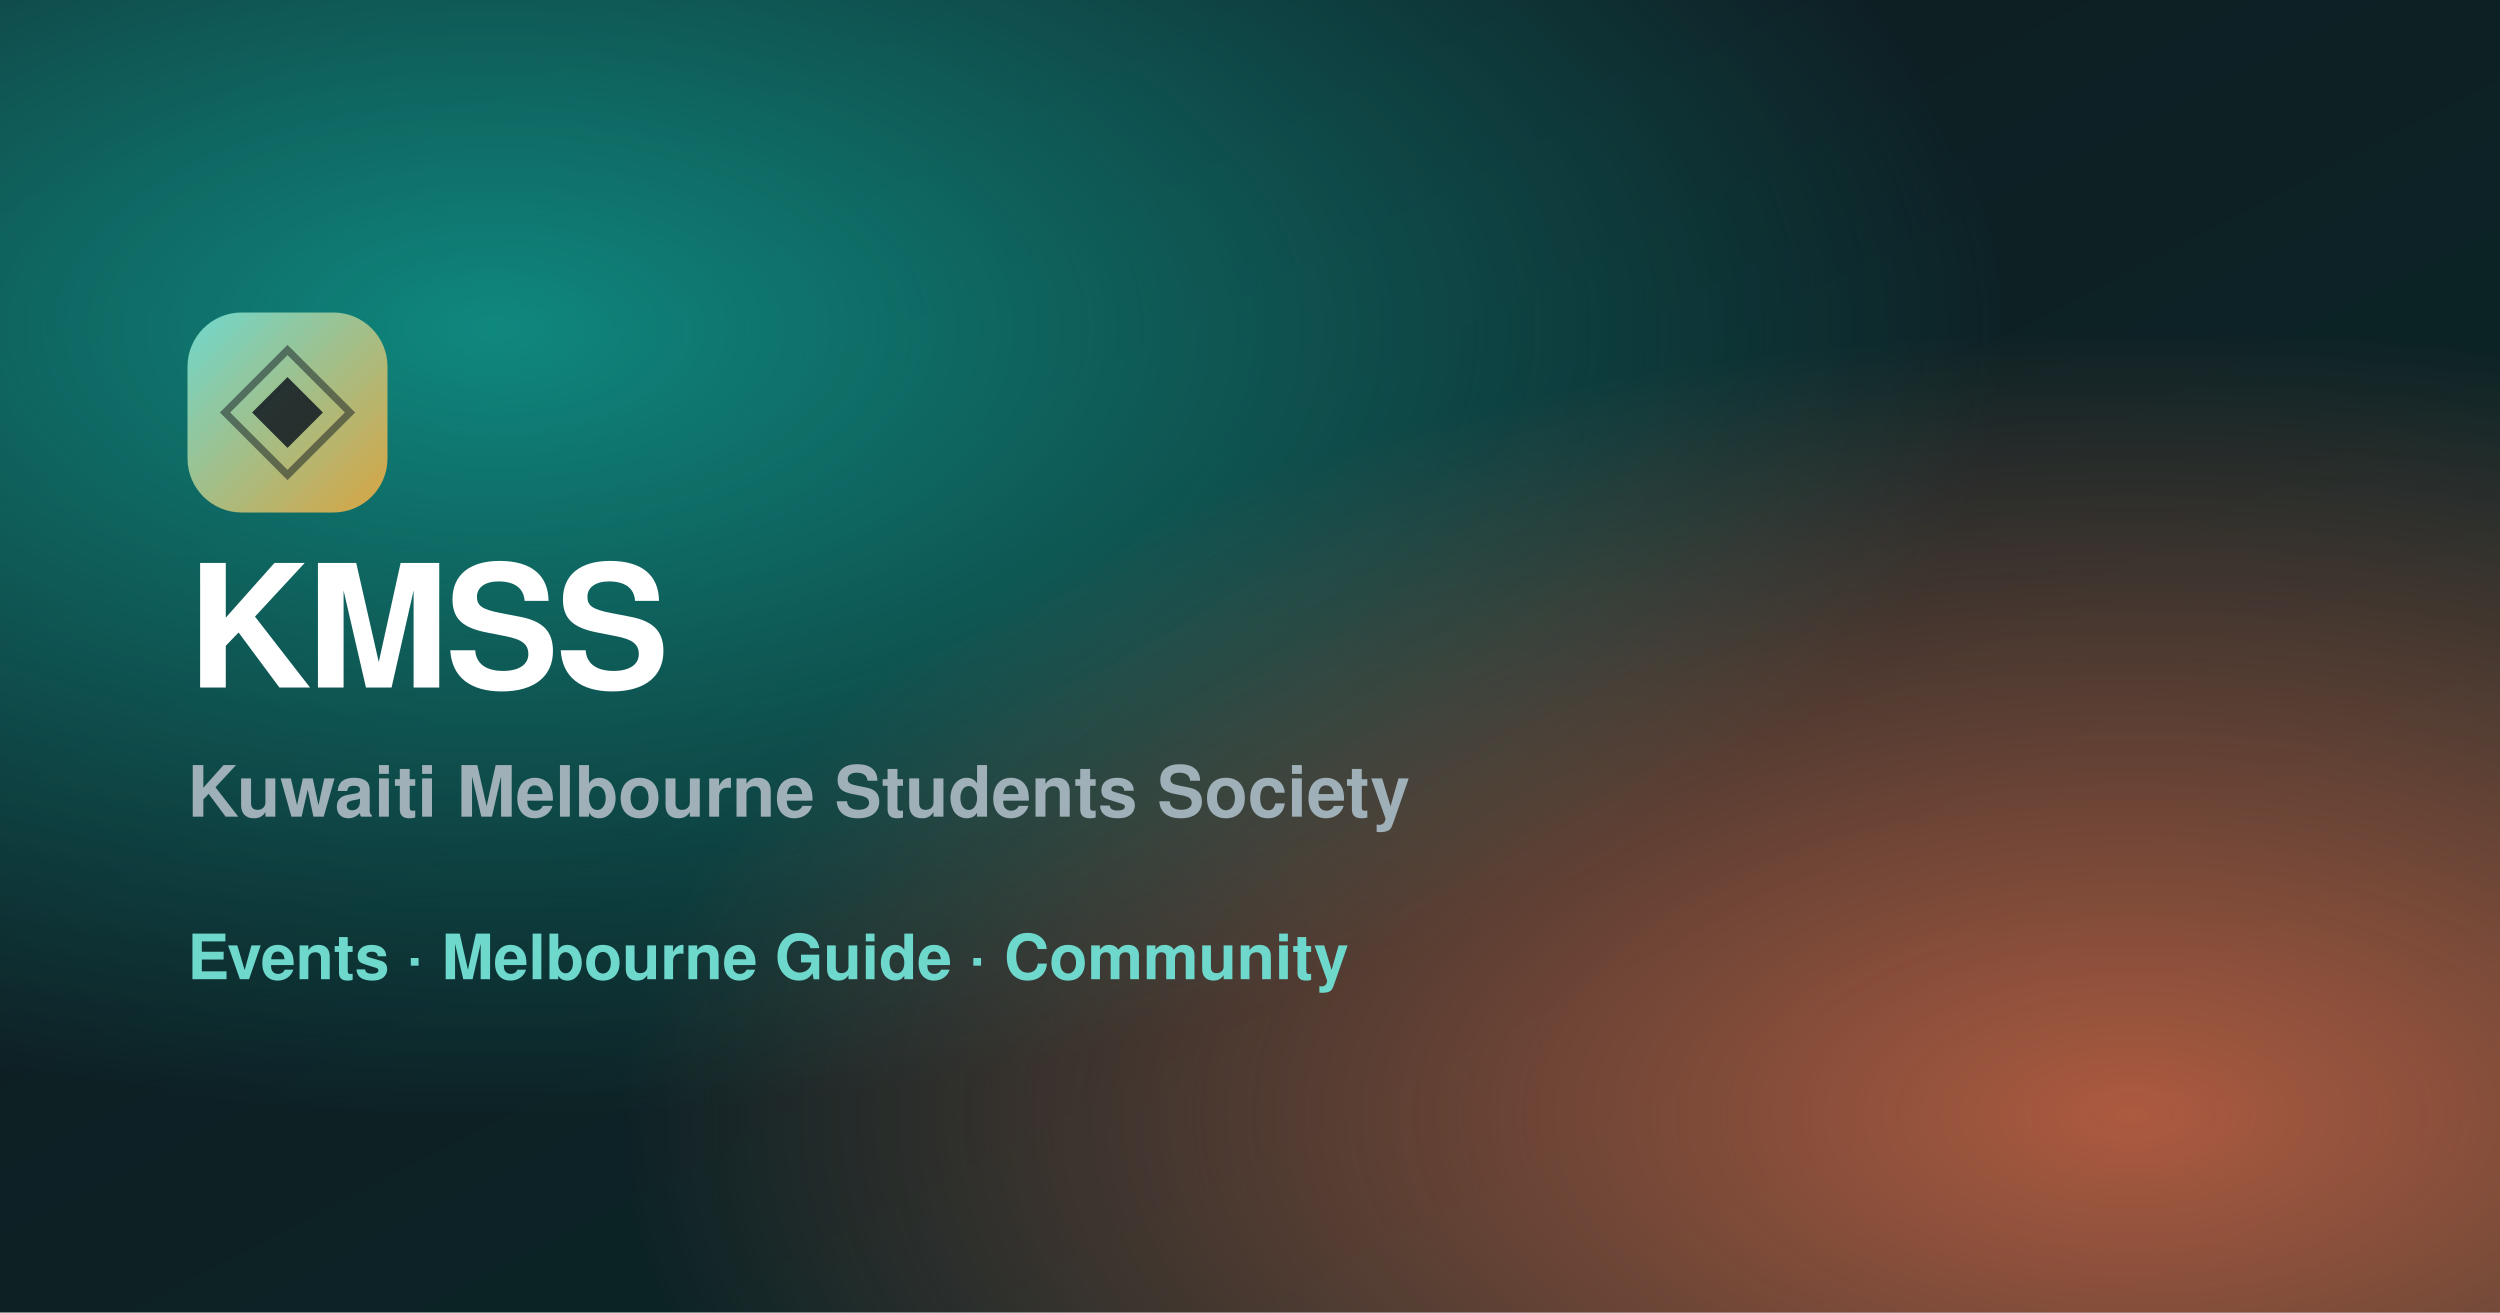
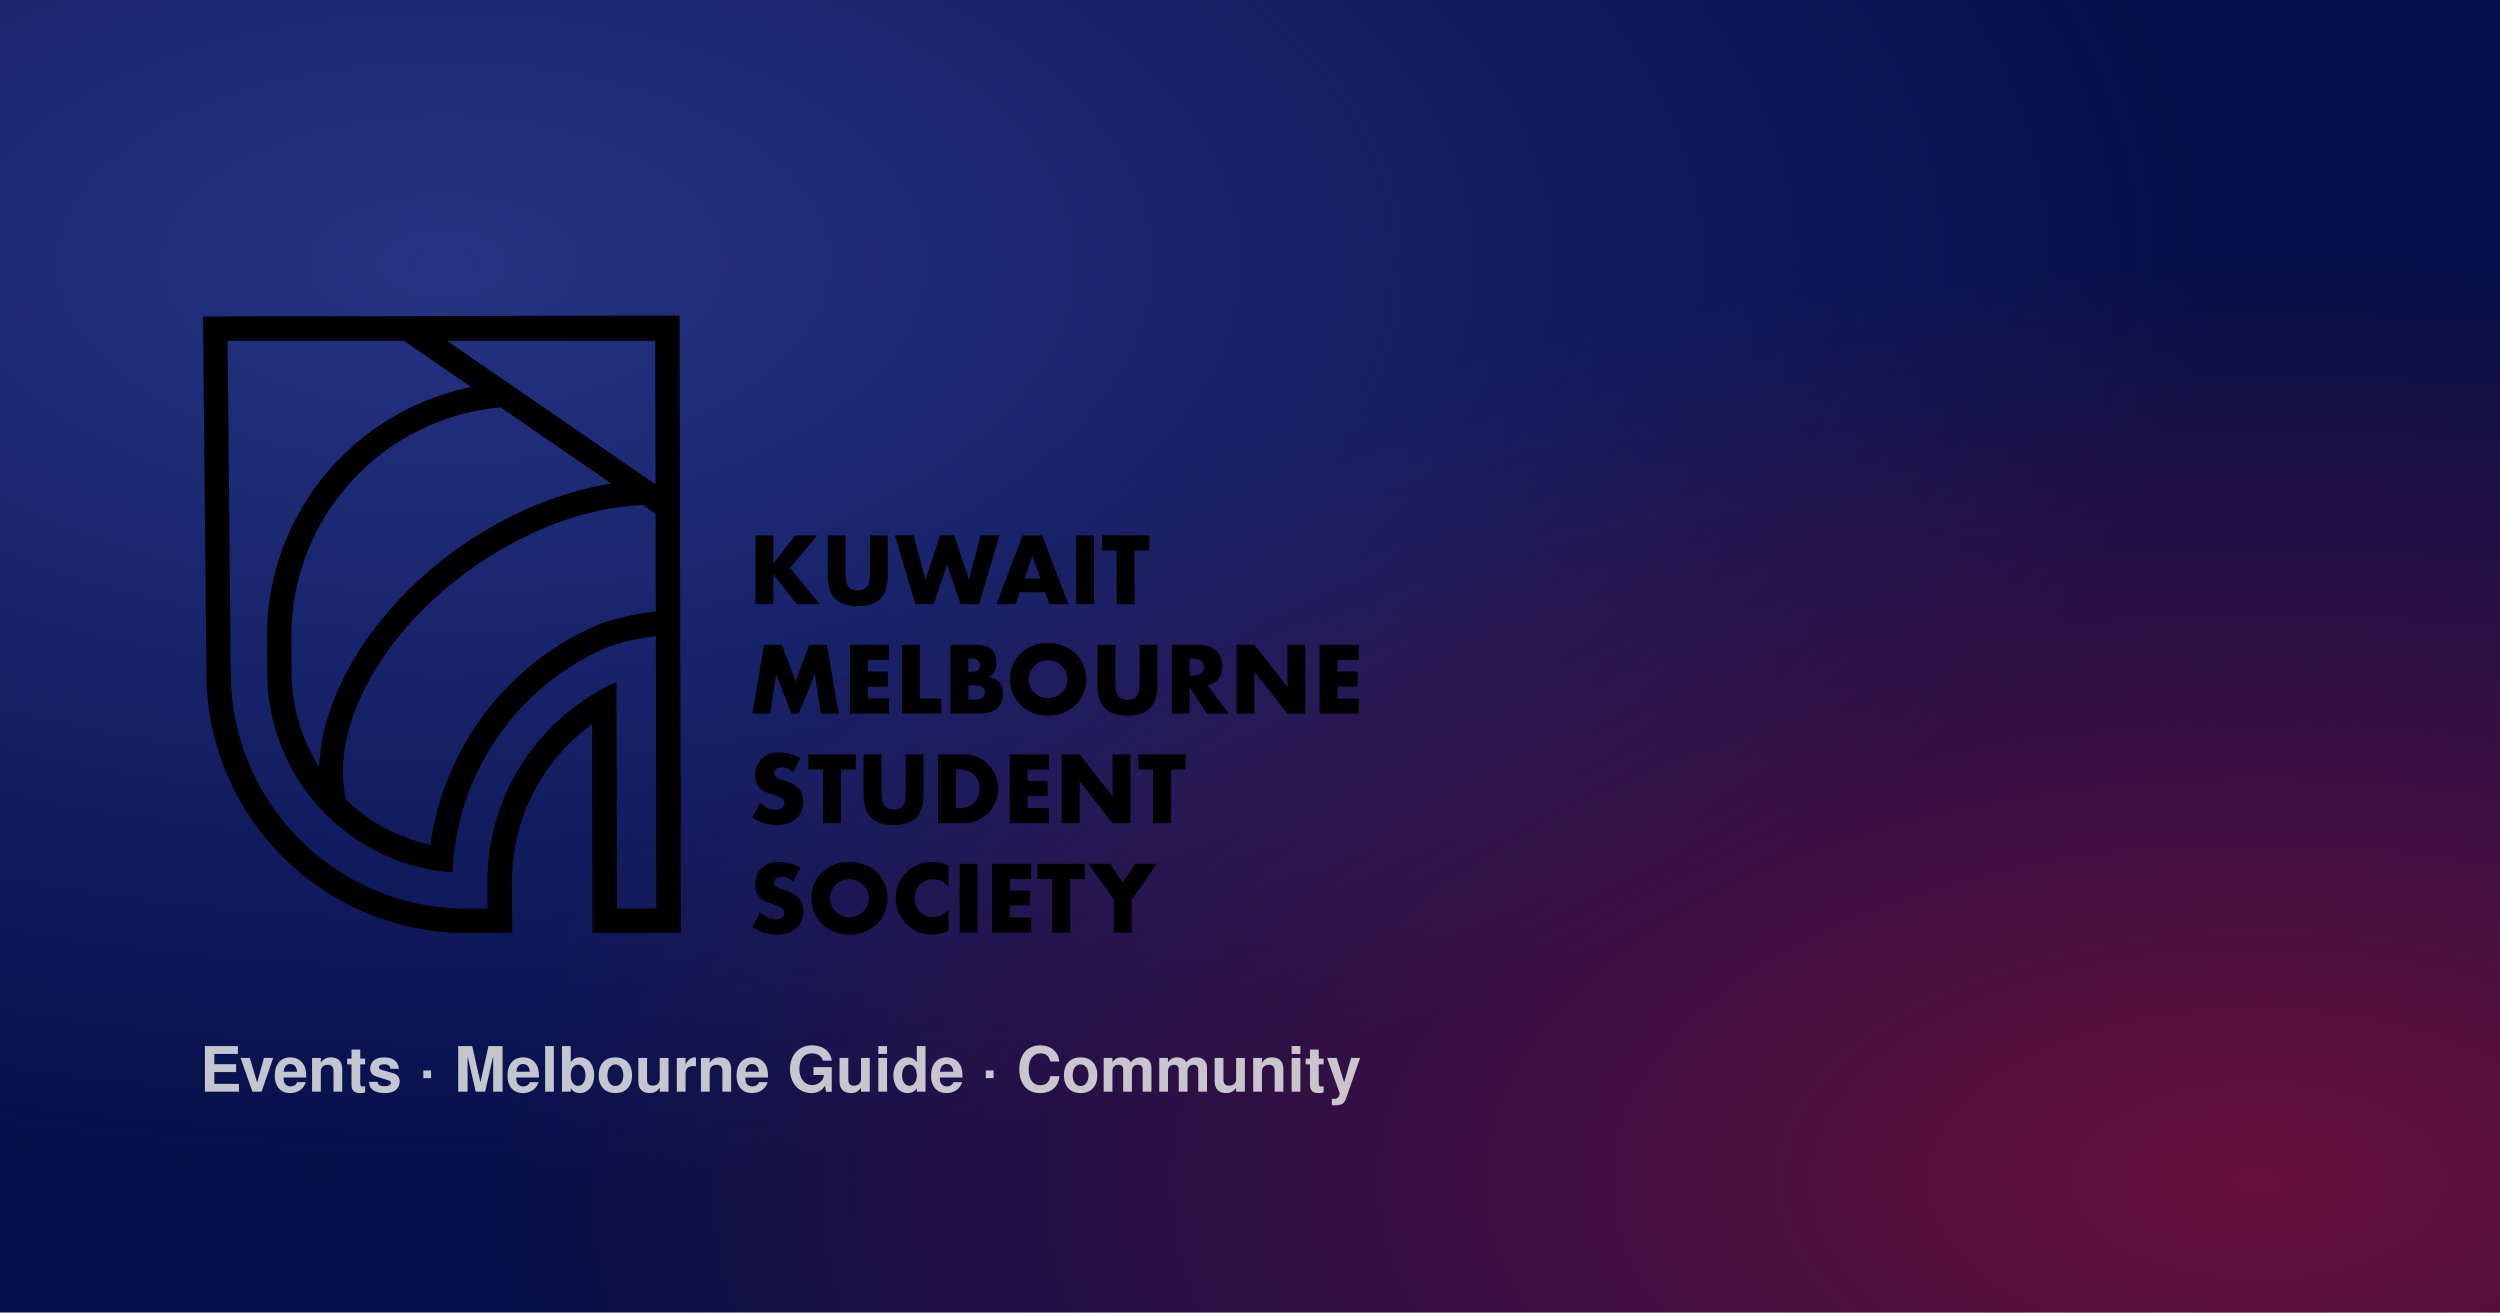
<svg xmlns="http://www.w3.org/2000/svg" width="1200" height="630" viewBox="0 0 1200 630">
  <defs>
-     <linearGradient id="bg" x1="0" y1="0" x2="1" y2="1">
-       <stop offset="0" stop-color="#101820" />
-       <stop offset="1" stop-color="#0a2a2a" />
-     </linearGradient>
-     <radialGradient id="glow1" cx="0.2" cy="0.25" r="0.6">
-       <stop offset="0" stop-color="#0f9b8e" stop-opacity=".85" />
-       <stop offset="1" stop-color="#0f9b8e" stop-opacity="0" />
+     <radialGradient id="g1" cx=".18" cy=".2" r=".7">
+       <stop offset="0" stop-color="#2b3a8f" stop-opacity=".85" />
+       <stop offset="1" stop-color="#2b3a8f" stop-opacity="0" />
    </radialGradient>
-     <radialGradient id="glow2" cx="0.85" cy="0.85" r="0.6">
-       <stop offset="0" stop-color="#f2704a" stop-opacity=".7" />
-       <stop offset="1" stop-color="#f2704a" stop-opacity="0" />
+     <radialGradient id="g2" cx=".9" cy=".9" r=".7">
+       <stop offset="0" stop-color="#c8102e" stop-opacity=".5" />
+       <stop offset="1" stop-color="#c8102e" stop-opacity="0" />
    </radialGradient>
-     <linearGradient id="mark" x1="0" y1="0" x2="1" y2="1">
-       <stop offset="0" stop-color="#6fd8cd" />
-       <stop offset="1" stop-color="#d9a441" />
-     </linearGradient>
  </defs>
-   <rect width="1200" height="630" fill="url(#bg)" />
-   <rect width="1200" height="630" fill="url(#glow1)" />
-   <rect width="1200" height="630" fill="url(#glow2)" />
-   <g transform="translate(90,150)">
-     <rect width="96" height="96" rx="26" fill="url(#mark)" />
-     <path d="M48 18 78 48 48 78 18 48Z" fill="none" stroke="#101820" stroke-width="3.5" opacity=".5" />
-     <path d="M48 31 65 48 48 65 31 48Z" fill="#101820" opacity=".85" />
+   <rect width="1200" height="630" fill="#060f49" />
+   <rect width="1200" height="630" fill="url(#g1)" />
+   <rect width="1200" height="630" fill="url(#g2)" />
+   <g transform="translate(96,150) scale(0.7282)" fill="#e4e5e5">
+     <path transform="translate(-489.59,-666.48) matrix(1,0,0,-1,867.54,839.07)" d="M0 0 15.34-19.66H30.61L10.95 4.21 28.93 25.68H14.38L0 6.98V25.68H-11.79V-19.66H0Z" fill="currentColor" />
+     <path transform="translate(-489.59,-666.48) matrix(1,0,0,-1,923.17,860)" d="M0 0C6.7 0 11.66 1.62 14.88 4.87 18.11 8.12 19.73 13.27 19.73 20.33V46.61H8V21.95C8 20.63 7.95 19.27 7.85 17.89 7.75 16.51 7.44 15.26 6.92 14.13 6.39 13.01 5.6 12.1 4.54 11.4 3.48 10.69 1.96 10.34 0 10.34-1.97 10.34-3.49 10.69-4.57 11.4-5.65 12.1-6.45 13.01-6.95 14.13-7.45 15.26-7.75 16.51-7.85 17.89-7.95 19.27-8 20.63-8 21.95V46.61H-19.79V20.33C-19.79 13.27-18.16 8.12-14.91 4.87-11.67 1.62-6.7 0 0 0" fill="currentColor" />
+     <path transform="translate(-489.59,-666.48) matrix(1,0,0,-1,973.21,858.73)" d="M0 0 8.9 26.28 17.8 0H29.83L43.36 45.35H31.03L23.21 16.06 13.59 45.35H4.21L-5.41 16.06-13.23 45.35H-25.56L-12.03 0Z" fill="currentColor" />
+     <path transform="translate(-489.59,-666.48) matrix(1,0,0,-1,1038.28,826.8)" d="M0 0 5.29-15.09H-5.29ZM-11.12-31.93-8.42-24.06H8.42L11.13-31.93H23.7L6.44 13.41H-6.43L-23.7-31.93Z" fill="currentColor" />
+     <path transform="translate(-489.59,-666.48) matrix(1,0,0,-1,0,1744.99)" d="M1078.94 931.6H1067.15V886.26H1078.94Z" fill="currentColor" />
+     <path transform="translate(-489.59,-666.48) matrix(1,0,0,-1,1093.85,858.73)" d="M0 0H11.79V35.36H21.47V45.35H-9.68V35.36H0Z" fill="currentColor" />
+     <path transform="translate(-489.59,-666.48) matrix(1,0,0,-1,869.34,904.8)" d="M0 0 10.17-26.1H14.86L25.56 0 29.47-26.1H41.2L33.5 19.25H21.83L12.81-4.93 3.73 19.25H-7.94L-15.63-26.1H-3.91Z" fill="currentColor" />
+     <path transform="translate(-489.59,-666.48) matrix(1,0,0,-1,943.8,895.54)" d="M0 0V9.98H-25.8V-35.36H0V-25.38H-14.01V-17.56H-.781V-7.58H-14.01V0Z" fill="currentColor" />
+     <path transform="translate(-489.59,-666.48) matrix(1,0,0,-1,952.28,885.56)" d="M0 0V-45.35H25.92V-35.36H11.79V0Z" fill="currentColor" />
+     <path transform="translate(-489.59,-666.48) matrix(1,0,0,-1,1005.02,920.62)" d="M0 0C-1.28-.759-3.41-1.14-6.38-1.14H-8.96V8.48H-6.38C-3.41 8.48-1.28 8.1 0 7.34 1.28 6.58 1.92 5.35 1.92 3.67 1.92 1.99 1.28 .763 0 0M-8.96 26.04H-6.8C-3.11 26.04-1.26 24.58-1.26 21.65-1.26 18.73-3.11 17.26-6.8 17.26H-8.96ZM8.33 17.71C9.15 19.21 9.56 21.11 9.56 23.39 9.56 27.16 8.48 30.05 6.31 32.06 4.15 34.06 .981 35.06-3.19 35.06H-20.75V-10.28H-1.8C.602-10.28 2.77-10 4.69-9.44 6.62-8.88 8.25-8.04 9.59-6.92 10.94-5.79 11.98-4.41 12.72-2.77 13.46-1.12 13.83 .763 13.83 2.89 13.83 4.25 13.67 5.54 13.35 6.74 13.03 7.94 12.5 9.02 11.76 9.98 11.02 10.95 10.05 11.76 8.87 12.42 7.69 13.08 6.25 13.57 4.57 13.89 6.25 14.94 7.51 16.21 8.33 17.71" fill="currentColor" />
+     <path transform="translate(-489.59,-666.48) matrix(1,0,0,-1,1061.38,908.23)" d="M0 0C0-1.81-.34-3.47-1.02-4.99-1.71-6.52-2.64-7.84-3.82-8.96-5-10.09-6.37-10.96-7.91-11.58-9.45-12.2-11.09-12.51-12.81-12.51-14.53-12.51-16.17-12.2-17.71-11.58-19.25-10.96-20.61-10.09-21.77-8.96-22.93-7.84-23.86-6.52-24.54-4.99-25.22-3.47-25.56-1.81-25.56 0-25.56 1.8-25.22 3.46-24.54 4.99-23.86 6.51-22.93 7.84-21.77 8.96-20.61 10.08-19.25 10.95-17.71 11.57-16.17 12.2-14.53 12.51-12.81 12.51-11.09 12.51-9.45 12.2-7.91 11.57-6.37 10.95-5 10.08-3.82 8.96-2.64 7.84-1.71 6.51-1.02 4.99-.34 3.46 0 1.8 0 0M-12.81 23.93C-16.5 23.93-19.88 23.32-22.95 22.1-26.01 20.87-28.65 19.18-30.85 17.02-33.06 14.85-34.78 12.32-36.02 9.41-37.27 6.5-37.89 3.37-37.89 0-37.89-3.37-37.27-6.51-36.02-9.41-34.78-12.32-33.06-14.86-30.85-17.02-28.65-19.19-26.01-20.88-22.95-22.1-19.88-23.33-16.5-23.94-12.81-23.94-9.16-23.94-5.79-23.33-2.71-22.1 .382-20.88 3.04-19.19 5.26-17.02 7.49-14.86 9.22-12.32 10.46-9.41 11.71-6.51 12.33-3.37 12.33 0 12.33 3.37 11.71 6.5 10.46 9.41 9.22 12.32 7.49 14.85 5.26 17.02 3.04 19.18 .382 20.87-2.71 22.1-5.79 23.32-9.16 23.93-12.81 23.93" fill="currentColor" />
+     <path transform="translate(-489.59,-666.48) matrix(1,0,0,-1,1100.95,932.17)" d="M0 0C6.7 0 11.66 1.62 14.88 4.87 18.11 8.12 19.73 13.27 19.73 20.33V46.61H8V21.95C8 20.63 7.95 19.27 7.85 17.89 7.75 16.51 7.44 15.26 6.92 14.13 6.39 13.01 5.6 12.1 4.54 11.4 3.48 10.69 1.96 10.34 0 10.34-1.97 10.34-3.49 10.69-4.57 11.4-5.65 12.1-6.45 13.01-6.95 14.13-7.45 15.26-7.75 16.51-7.85 17.89-7.95 19.27-8 20.63-8 21.95V46.61H-19.79V20.33C-19.79 13.27-18.16 8.12-14.91 4.87-11.67 1.62-6.7 0 0 0" fill="currentColor" />
+     <path transform="translate(-489.59,-666.48) matrix(1,0,0,-1,1149.54,904.38)" d="M0 0C-1.24-.964-3.03-1.44-5.35-1.44H-7.58V9.74H-5.35C-3.03 9.74-1.24 9.26 0 8.3 1.24 7.34 1.86 5.96 1.86 4.15 1.86 2.34 1.24 .964 0 0M11.46-3.58C13.12-1.43 13.95 1.36 13.95 4.81 13.95 6.74 13.64 8.54 13.02 10.22 12.4 11.91 11.48 13.39 10.25 14.67 9.03 15.96 7.48 16.97 5.59 17.71 3.71 18.45 1.5 18.82-1.02 18.82H-19.36V-26.52H-7.58V-9.08L3.67-26.52H18.34L4.09-7.94C7.34-7.17 9.79-5.72 11.46-3.58" fill="currentColor" />
+     <path transform="translate(-489.59,-666.48) matrix(1,0,0,-1,1206.38,913.29)" d="M0 0-21.77 27.73H-33.56V-17.62H-21.77V10.11L0-17.62H11.73V27.73H0Z" fill="currentColor" />
+     <path transform="translate(-489.59,-666.48) matrix(1,0,0,-1,1253.41,895.54)" d="M0 0V9.98H-25.8V-35.36H0V-25.38H-14.01V-17.56H-.783V-7.58H-14.01V0Z" fill="currentColor" />
+     <path transform="translate(-489.59,-666.48) matrix(1,0,0,-1,876.08,975.41)" d="M0 0C-.962 .323-1.94 .622-2.92 .905-3.9 1.18-4.78 1.52-5.56 1.9-6.34 2.28-6.98 2.73-7.46 3.25-7.94 3.77-8.18 4.43-8.18 5.24-8.18 6.4-7.7 7.34-6.74 8.06-5.77 8.79-4.53 9.14-3.01 9.14-1.8 9.14-.563 8.89 .722 8.39 2 7.89 3.29 7.12 4.57 6.08L9.26 15.28C7.02 16.48 4.67 17.39 2.22 18.02-.22 18.64-2.57 18.95-4.81 18.95-7.22 18.95-9.39 18.58-11.34 17.86-13.28 17.14-14.93 16.13-16.27 14.82-17.61 13.52-18.66 11.96-19.4 10.14-20.14 8.31-20.51 6.27-20.51 4.03-20.51 1.79-20.16-.069-19.45-1.53-18.75-3-17.83-4.21-16.69-5.17-15.55-6.13-14.24-6.91-12.78-7.48-11.32-8.07-9.82-8.6-8.3-9.08-7.02-9.52-5.92-9.92-5.02-10.28-4.12-10.64-3.39-11.03-2.83-11.45-2.27-11.87-1.86-12.34-1.62-12.84-1.38-13.34-1.26-13.93-1.26-14.61-1.26-15.73-1.74-16.74-2.68-17.62-3.62-18.5-5.05-18.94-6.98-18.94-8.66-18.94-10.37-18.56-12.09-17.8-13.81-17.04-15.56-15.88-17.32-14.31L-22.37-23.82C-17.48-27.22-12.17-28.93-6.44-28.93-3.67-28.93-1.19-28.55 .991-27.81 3.18-27.07 5.02-26.03 6.52-24.69 8.03-23.34 9.17-21.73 9.95-19.85 10.74-17.96 11.13-15.86 11.13-13.53 11.13-10.08 10.23-7.28 8.45-5.14 6.67-3 3.85-1.28 0 0" fill="currentColor" />
+     <path transform="translate(-489.59,-666.48) matrix(1,0,0,-1,900.32,1003.07)" d="M0 0H11.79V35.36H21.47V45.35H-9.68V35.36H0Z" fill="currentColor" />
+     <path transform="translate(-489.59,-666.48) matrix(1,0,0,-1,966.53,984.01)" d="M0 0V26.28H-11.73V1.62C-11.73 .303-11.78-1.05-11.88-2.43-11.98-3.82-12.29-5.07-12.81-6.19-13.33-7.32-14.12-8.23-15.19-8.93-16.25-9.63-17.76-9.98-19.73-9.98-21.69-9.98-23.21-9.63-24.3-8.93-25.38-8.23-26.17-7.32-26.67-6.19-27.17-5.07-27.47-3.82-27.57-2.43-27.68-1.05-27.72 .303-27.72 1.62V26.28H-39.51V0C-39.51-7.06-37.89-12.21-34.64-15.46-31.39-18.7-26.42-20.33-19.73-20.33-13.03-20.33-8.07-18.7-4.84-15.46-1.61-12.21 0-7.06 0 0" fill="currentColor" />
+     <path transform="translate(-489.59,-666.48) matrix(1,0,0,-1,1002.59,985.48)" d="M0 0C-.582-1.54-1.42-2.88-2.53-4-3.63-5.12-4.98-6-6.59-6.65-8.19-7.29-10.01-7.61-12.06-7.61H-14.77V17.77H-12.06C-10.05 17.77-8.25 17.45-6.65 16.81-5.04 16.17-3.69 15.29-2.59 14.16-1.49 13.04-.631 11.7-.032 10.14 .57 8.57 .871 6.89 .871 5.08 .871 3.24 .58 1.55 0 0M13.2 5.08C13.2 8.09 12.62 10.97 11.46 13.71 10.29 16.46 8.7 18.86 6.67 20.93 4.65 22.99 2.28 24.65-.421 25.89-3.13 27.13-6.03 27.76-9.11 27.76H-26.55V-17.59H-9.11C-5.99-17.59-3.07-16.97-.362-15.72 2.34-14.48 4.71-12.82 6.74-10.73 8.76-8.65 10.34-6.24 11.49-3.48 12.63-.739 13.2 2.11 13.2 5.08" fill="currentColor" />
+     <path transform="translate(-489.59,-666.48) matrix(1,0,0,-1,1049.11,967.71)" d="M0 0V9.98H-25.8V-35.36H0V-25.38H-14.01V-17.56H-.783V-7.58H-14.01V0Z" fill="currentColor" />
+     <path transform="translate(-489.59,-666.48) matrix(1,0,0,-1,1091.15,985.45)" d="M0 0-21.77 27.73H-33.56V-17.62H-21.77V10.11L0-17.62H11.73V27.73H0Z" fill="currentColor" />
+     <path transform="translate(-489.59,-666.48) matrix(1,0,0,-1,1108.11,967.71)" d="M0 0H9.68V-35.36H21.47V0H31.16V9.98H0Z" fill="currentColor" />
+     <path transform="translate(-489.59,-666.48) matrix(1,0,0,-1,876.08,1047.58)" d="M0 0C-.962 .323-1.94 .622-2.92 .905-3.9 1.18-4.78 1.52-5.56 1.9-6.34 2.28-6.98 2.73-7.46 3.25-7.94 3.77-8.18 4.43-8.18 5.24-8.18 6.4-7.7 7.34-6.74 8.06-5.77 8.79-4.53 9.14-3.01 9.14-1.8 9.14-.563 8.89 .722 8.39 2 7.89 3.29 7.12 4.57 6.08L9.26 15.28C7.02 16.48 4.67 17.39 2.22 18.02-.22 18.64-2.57 18.95-4.81 18.95-7.22 18.95-9.39 18.58-11.34 17.86-13.28 17.14-14.93 16.13-16.27 14.82-17.61 13.52-18.66 11.96-19.4 10.14-20.14 8.31-20.51 6.27-20.51 4.03-20.51 1.79-20.16-.069-19.45-1.53-18.75-3-17.83-4.21-16.69-5.17-15.55-6.13-14.24-6.91-12.78-7.48-11.32-8.07-9.82-8.6-8.3-9.08-7.02-9.52-5.92-9.92-5.02-10.28-4.12-10.64-3.39-11.03-2.83-11.45-2.27-11.87-1.86-12.34-1.62-12.84-1.38-13.34-1.26-13.93-1.26-14.61-1.26-15.73-1.74-16.74-2.68-17.62-3.62-18.5-5.05-18.94-6.98-18.94-8.66-18.94-10.37-18.56-12.09-17.8-13.81-17.04-15.56-15.88-17.32-14.31L-22.37-23.82C-17.48-27.22-12.17-28.93-6.44-28.93-3.67-28.93-1.19-28.55 .991-27.81 3.18-27.07 5.02-26.03 6.52-24.69 8.03-23.34 9.17-21.73 9.95-19.85 10.74-17.96 11.13-15.86 11.13-13.53 11.13-10.08 10.23-7.28 8.45-5.14 6.67-3 3.85-1.28 0 0" fill="currentColor" />
+     <path transform="translate(-489.59,-666.48) matrix(1,0,0,-1,929.43,1057.56)" d="M0 0C-.683-1.53-1.61-2.85-2.8-3.97-3.98-5.09-5.34-5.97-6.89-6.59-8.43-7.21-10.06-7.52-11.79-7.52-13.51-7.52-15.15-7.21-16.69-6.59-18.23-5.97-19.59-5.09-20.75-3.97-21.91-2.85-22.83-1.53-23.52 0-24.2 1.52-24.54 3.19-24.54 4.99-24.54 6.79-24.2 8.46-23.52 9.98-22.83 11.51-21.91 12.83-20.75 13.95-19.59 15.07-18.23 15.95-16.69 16.57-15.15 17.19-13.51 17.5-11.79 17.5-10.06 17.5-8.43 17.19-6.89 16.57-5.34 15.95-3.98 15.07-2.8 13.95-1.61 12.83-.683 11.51 0 9.98 .68 8.46 1.02 6.79 1.02 4.99 1.02 3.19 .68 1.52 0 0M6.28 22.01C4.06 24.17 1.4 25.87-1.68 27.09-4.77 28.31-8.14 28.93-11.79 28.93-15.48 28.93-18.86 28.31-21.92 27.09-24.99 25.87-27.63 24.17-29.83 22.01-32.04 19.85-33.76 17.31-35 14.4-36.25 11.5-36.87 8.36-36.87 4.99-36.87 1.62-36.25-1.52-35-4.42-33.76-7.33-32.04-9.87-29.83-12.03-27.63-14.19-24.99-15.89-21.92-17.11-18.86-18.33-15.48-18.95-11.79-18.95-8.14-18.95-4.77-18.33-1.68-17.11 1.4-15.89 4.06-14.19 6.28-12.03 8.51-9.87 10.24-7.33 11.49-4.42 12.73-1.52 13.35 1.62 13.35 4.99 13.35 8.36 12.73 11.5 11.49 14.4 10.24 17.31 8.51 19.85 6.28 22.01" fill="currentColor" />
+     <path transform="translate(-489.59,-666.48) matrix(1,0,0,-1,972.07,1028.63)" d="M0 0C-3.17 0-6.19-.592-9.08-1.77-11.97-2.96-14.5-4.6-16.69-6.71-18.88-8.81-20.62-11.32-21.92-14.22-23.22-17.13-23.88-20.33-23.88-23.82-23.88-27.3-23.21-30.52-21.89-33.47-20.57-36.41-18.81-38.96-16.63-41.11-14.44-43.25-11.92-44.91-9.05-46.1-6.18-47.28-3.19-47.87-.059-47.87 1.46-47.87 3.01-47.72 4.57-47.42 6.13-47.12 7.82-46.65 9.62-46.01L10.83-45.59V-31.63C7.82-34.84 4.43-36.44 .663-36.44-1.06-36.44-2.67-36.12-4.15-35.48-5.63-34.84-6.92-33.96-8.03-32.84-9.13-31.71-9.99-30.39-10.61-28.87-11.24-27.34-11.55-25.68-11.55-23.88-11.55-22.11-11.24-20.47-10.61-18.95-9.99-17.42-9.14-16.11-8.06-15.01-6.97-13.9-5.68-13.03-4.18-12.39-2.67-11.75-1.04-11.43 .722-11.43 4.73-11.43 8.1-13.09 10.83-16.42V-2.34C8.9-1.54 7.07-.95 5.32-.573 3.58-.191 1.81 0 0 0" fill="currentColor" />
+     <path transform="translate(-489.59,-666.48) matrix(1,0,0,-1,0,1744.99)" d="M990.35 669.75H1002.14V715.09H990.35Z" fill="currentColor" />
+     <path transform="translate(-489.59,-666.48) matrix(1,0,0,-1,1011.64,1075.24)" d="M0 0H25.8V9.98H11.79V17.8H25.02V27.79H11.79V35.36H25.8V45.35H0Z" fill="currentColor" />
+     <path transform="translate(-489.59,-666.48) matrix(1,0,0,-1,1041.65,1039.88)" d="M0 0H9.68V-35.36H21.47V0H31.15V9.98H0Z" fill="currentColor" />
+     <path transform="translate(-489.59,-666.48) matrix(1,0,0,-1,1097.88,1042.28)" d="M0 0-8.42 12.39H-22.49L-5.95-11.19V-32.96H5.83V-11.19L22.43 12.39H8.36Z" fill="currentColor" />
+     <path transform="translate(-489.59,-666.48) matrix(1,0,0,-1,764.38,1059.37)" d="M0 0-.026 5.54H-.007L-.306 149.37C-6.21 146.7-11.87 143.68-17.23 140.33-17.4 140.23-17.56 140.1-17.72 139.99-17.95 139.81-18.18 139.65-18.42 139.49-22.26 137.04-26.02 134.38-29.61 131.59L-31.4 130.18C-35.14 127.16-38.75 123.94-42.14 120.61L-43.39 119.36C-46.74 115.98-49.98 112.38-53.01 108.65L-54.42 106.88C-57.22 103.33-59.9 99.56-62.41 95.67-62.55 95.44-62.72 95.22-62.88 95-63 94.84-63.12 94.69-63.22 94.52-75.11 75.65-82.51 53.97-84.64 31.82-85.04 27.62-85.26 23.14-85.28 18.5L-85.31 16.55-85.15-.019-98.79-.146C-101.73-.142-104.6-.022-107.45 .138L-111.85 .438C-114.6 .658-117.33 .938-120.04 1.3L-121.98 1.54C-124.51 1.92-127.12 2.37-129.73 2.9-136.44 4.24-143.17 6.08-149.72 8.34-164.67 13.51-178.72 20.92-191.48 30.38-204.11 39.74-215.22 50.91-224.52 63.58-231.69 73.36-237.7 83.92-242.37 94.99L-242.84 96.22C-244.36 99.89-245.58 103.15-246.59 106.18-246.69 106.47-246.77 106.76-246.86 107.06L-247.05 107.71C-248.31 111.63-249.23 114.83-249.97 117.8-252.88 129.67-254.39 141.69-254.5 153.76L-256.58 374.2H-140.33L-96.18 343.82-100.43 342.85C-100.66 342.8-100.87 342.72-101.09 342.66-101.38 342.57-101.68 342.48-101.98 342.4-106.64 341.3-111.37 339.94-116.03 338.39-117.34 337.96-118.63 337.51-119.92 337.05-124.07 335.55-128.28 333.83-132.44 331.93-133.93 331.25-135.41 330.56-136.87 329.84-140.86 327.88-144.87 325.69-148.79 323.35L-149.21 323.1C-150.25 322.48-151.29 321.85-152.33 321.19-156.53 318.54-160.66 315.66-164.62 312.64-164.86 312.46-165.1 312.29-165.35 312.13-165.54 312.01-165.73 311.88-165.91 311.75-166.07 311.62-166.23 311.46-166.4 311.32-166.61 311.12-166.82 310.92-167.05 310.74-171.09 307.54-174.99 304.15-178.63 300.67L-180.19 299.17C-184.12 295.33-187.85 291.3-191.31 287.2L-192.18 286.15C-195.62 281.99-198.93 277.57-202 273.02L-203.08 271.4C-205.86 267.19-208.52 262.7-210.99 258.06-211.13 257.81-211.28 257.56-211.44 257.31L-211.76 256.76C-216.29 248.07-220.06 238.91-223.02 229.4L-223.21 228.84C-223.98 226.35-224.65 223.83-225.3 221.3L-225.93 218.97C-226.57 216.31-227.11 213.64-227.62 210.95L-228.02 209.04C-229.87 198.73-230.75 188.31-230.65 178.06-230.65 177.31-230.62 176.55-230.59 175.82L-230.49 172.68H-230.63L-230.46 153.98C-230.45 152.9-230.4 151.82-230.36 150.73-228.5 96.45-193.17 48.43-141.53 30.6-140.08 30.09-138.59 29.66-137.15 29.23L-135.96 28.87C-133.77 28.22-131.52 27.62-129.07 27.04L-127.68 26.7C-126.67 26.45-125.62 26.19-124.6 25.98-122.31 25.52-120.09 25.14-118.04 24.84-115.6 24.48-112.91 24.18-109.57 23.92L-108.23 23.8C-108.11 27.32-107.9 30.75-107.58 34.07-102.63 85.59-73.32 132.78-29.19 160.31-22.02 164.79-14.38 168.78-6.47 172.16L-4.11 173.05C-2.29 173.66-.65 174.22 1.01 174.69 7.38 176.52 14.29 177.97 21.55 179.02L25.69 179.65 26.06 .052ZM25.46 289.63 25.47 282.19H25.46V279.63L21.3 282.49 21.28 282.5-111.99 374.2H25.28ZM-214.4 154.14-214.63 179.09H-214.6C-214.61 182.71-214.45 186.62-214.12 191.03L-214.09 191.59C-214.05 192.36-214.01 193.14-213.94 193.91V193.91H-213.91C-213.56 197.52-213.06 201.26-212.41 205.07L-212.31 205.79C-212.21 206.49-212.11 207.19-211.98 207.88L-211.94 207.87C-211.21 211.72-210.3 215.63-209.24 219.49L-209.14 219.92C-209.02 220.42-208.91 220.92-208.76 221.41V221.42L-208.72 221.41C-202.37 243.49-190.83 264.16-175.29 281.26-165.79 291.71-154.94 300.78-143.01 308.19L-142.54 308.47C-138.32 311.04-134.6 313.13-130.88 315L-130.28 315.26C-125.69 317.51-121.83 319.22-118.11 320.67-104.94 325.78-91.26 329.01-77.31 330.3L-76.63 330.37-3.61 280.15-8.21 279.33C-11.39 278.76-14.71 278.08-18.08 277.3-47.44 270.53-77.22 256.88-104.22 237.82-116.31 229.29-127.7 219.7-138.09 209.34L-138.59 208.81C-140.91 206.5-143.17 204.15-145.37 201.77L-146.61 200.36C-148.54 198.24-150.43 196.12-152.25 193.95L-153.56 192.34C-155.32 190.22-157.07 188.08-158.74 185.92L-159.74 184.56C-161.47 182.28-163.16 180-164.78 177.69L-165.27 176.96C-180.21 155.44-190.24 132.6-194.27 110.91-194.93 107.33-195.41 103.63-195.79 99.25L-196.32 93.1-199.37 98.48C-208.45 114.55-213.58 132.54-214.31 150.73-214.36 151.87-214.39 153-214.4 154.14M25.66 195.81 23.95 195.62C16.69 194.78 9.28 193.42 1.94 191.56-2 190.57-6.1 189.35-10.95 187.72L-12.79 186.93C-14.23 186.31-15.68 185.64-17.09 185L-17.52 184.79C-24.61 181.51-31.4 177.86-37.69 173.93-60.2 159.89-79.83 140.61-94.47 118.16-109.07 95.78-118.78 70.16-122.55 44.07L-122.85 42.01-124.87 42.48C-125.98 42.74-127.11 43.04-128.21 43.34L-128.82 43.51-129.61 43.72C-130.67 44.01-131.67 44.31-132.64 44.6L-133.6 44.9C-134.53 45.19-135.44 45.48-136.29 45.78-151.85 51.15-165.89 59.7-178.03 71.19L-178.46 71.58-178.59 72.15C-179.52 76.27-180.13 80.42-180.4 84.5-181.86 106.78-174.71 131.73-159.71 156.66-144.43 182.06-122.04 205.59-94.96 224.7-71.02 241.6-44.73 254.01-18.93 260.6-12.31 262.29-5.59 263.62 1.07 264.55 6.27 265.28 11.4 265.76 16.31 265.99L16.8 266.01C16.85 266.02 16.88 266.02 16.93 266.02L25.52 260.11ZM41.6 249.05 41.56 268.55 41.34 374.2 41.3 390.88-272.79 390.22-272.64 374.2-270.56 153.61C-270.44 141.91-269.11 130.12-266.57 118.56-265.76 114.85-264.81 111.12-263.74 107.43L-263.54 106.83C-259.29 92.39-253.21 78.67-245.48 66.05-229.83 40.48-207.68 19.34-181.41 4.91-165-4.11-147.32-10.33-128.85-13.58-126.81-13.94-124.81-14.28-122.82-14.56-118.56-15.15-114.11-15.57-109.24-15.86-105.32-16.09-101.96-16.21-98.78-16.21L-68.95-15.93-69.25 16.7C-69.26 17.77-69.23 18.84-69.21 19.88L-69.09 23.31C-69.03 24.96-68.94 26.61-68.81 28.25L-68.64 30.42C-66.91 48.13-61.61 64.98-52.88 80.51-44.39 95.61-33.12 108.66-19.38 119.28L-16.3 121.67-16.07 7.63H-16.08L-16.02-16.09 42.15-15.97Z" fill="currentColor" />
  </g>
-   <text x="90" y="330" fill="#ffffff" font-family="Segoe UI, Helvetica, Arial, sans-serif" font-size="82" font-weight="800" letter-spacing="-2">KMSS</text>
-   <text x="90" y="392" fill="#9fb0b8" font-family="Segoe UI, Helvetica, Arial, sans-serif" font-size="34" font-weight="600">Kuwaiti Melbourne Students Society</text>
-   <text x="90" y="470" fill="#6fd8cd" font-family="Segoe UI, Helvetica, Arial, sans-serif" font-size="30" font-weight="700">Events · Melbourne Guide · Community</text>
+   <text x="96" y="524" fill="#e4e5e5" font-family="Poppins, Segoe UI, Helvetica, Arial, sans-serif" font-size="30" font-weight="700" opacity=".85">Events · Melbourne Guide · Community</text>
</svg>
